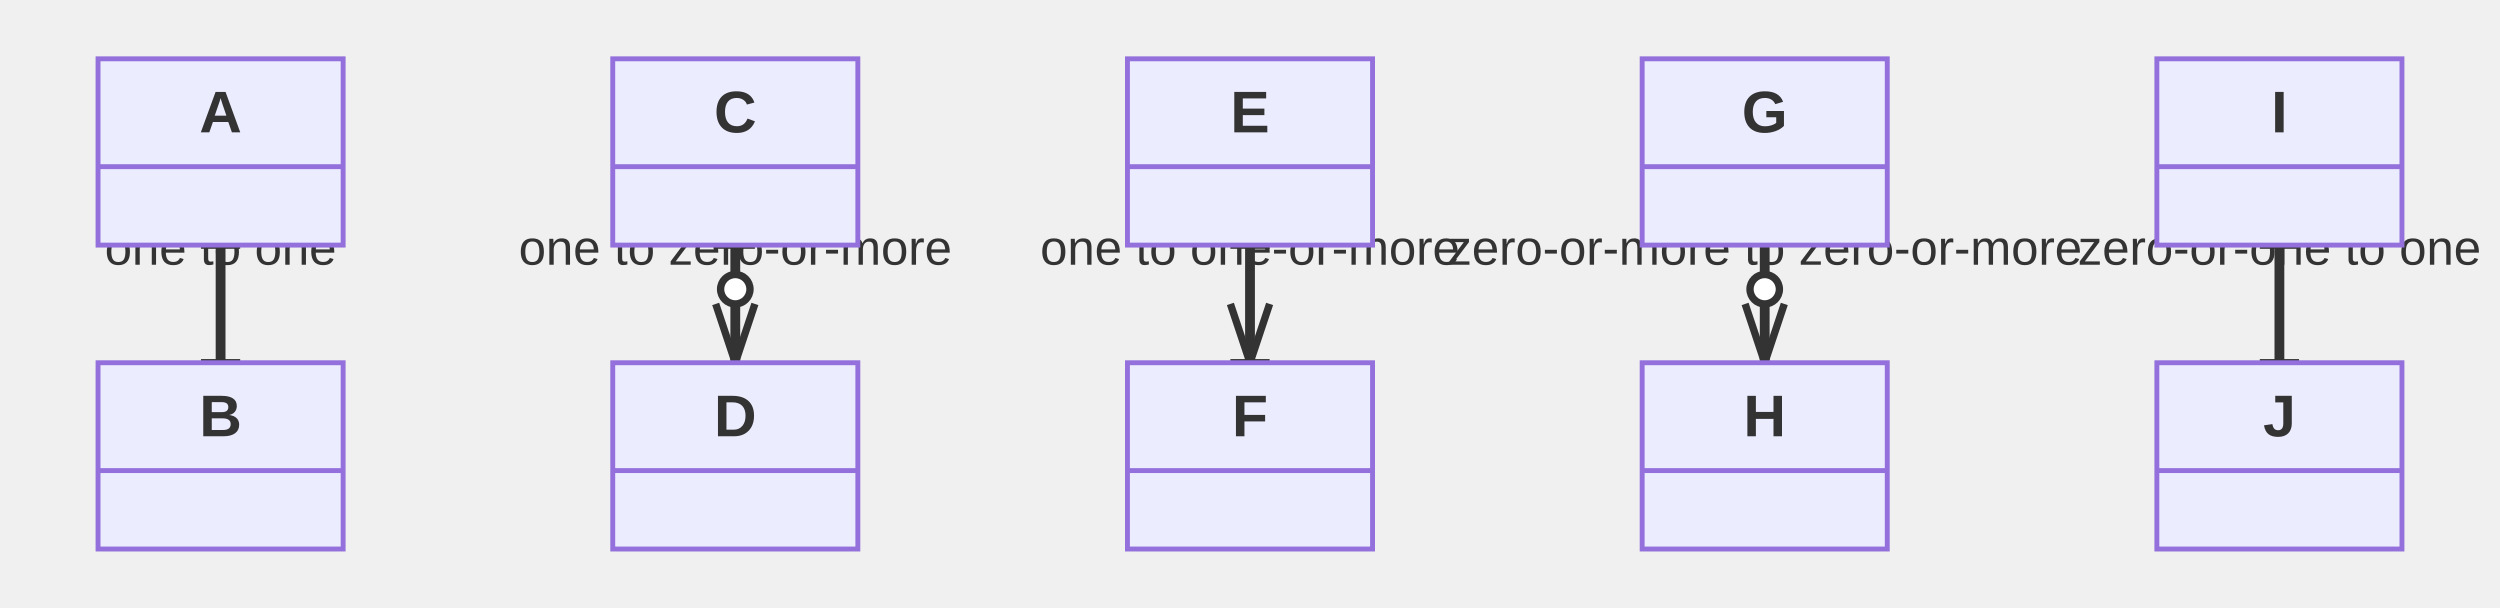
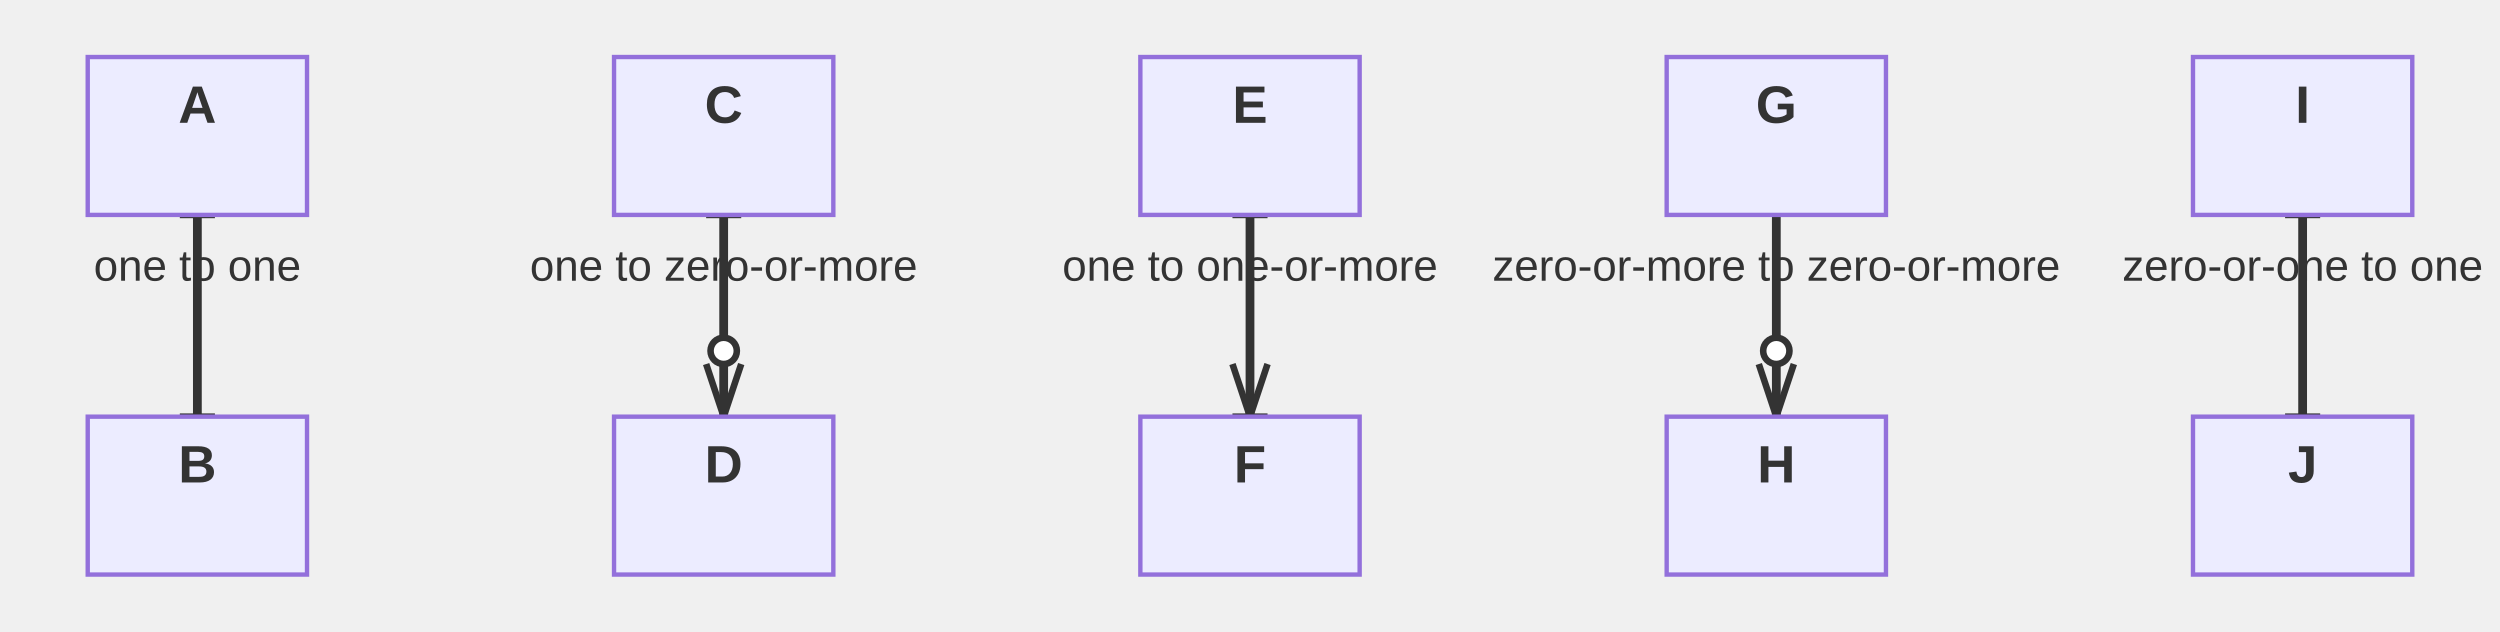
- <svg xmlns="http://www.w3.org/2000/svg" viewBox="-10 -10 510 124" width="510" height="124" style="background-color: white">
+ <svg xmlns="http://www.w3.org/2000/svg" viewBox="-10 -10 570 144" width="570" height="144" style="background-color: white">
  <defs>
    <marker id="er-exactly-one" viewBox="0 0 12 12" markerWidth="12" markerHeight="12" refX="9" refY="6" orient="auto" markerUnits="userSpaceOnUse">
      <line x1="9" y1="2" x2="9" y2="10" stroke="#333333" stroke-width="1.5" />
    </marker>
    <marker id="er-zero-or-one" viewBox="0 0 18 12" markerWidth="18" markerHeight="12" refX="15" refY="6" orient="auto" markerUnits="userSpaceOnUse">
      <circle cx="6" cy="6" r="4" fill="white" stroke="#333333" stroke-width="1.5" />
      <line x1="15" y1="2" x2="15" y2="10" stroke="#333333" stroke-width="1.5" />
    </marker>
    <marker id="er-one-or-more" viewBox="0 0 18 12" markerWidth="18" markerHeight="12" refX="15" refY="6" orient="auto" markerUnits="userSpaceOnUse">
      <path d="M15,6 L3,2 M15,6 L3,10 M15,6 L3,6" fill="none" stroke="#333333" stroke-width="1.5" />
      <line x1="15" y1="2" x2="15" y2="10" stroke="#333333" stroke-width="1.5" />
    </marker>
    <marker id="er-zero-or-more" viewBox="0 0 22 12" markerWidth="22" markerHeight="12" refX="19" refY="6" orient="auto" markerUnits="userSpaceOnUse">
      <path d="M19,6 L7,2 M19,6 L7,10 M19,6 L7,6" fill="none" stroke="#333333" stroke-width="1.5" />
      <circle cx="4" cy="6" r="3" fill="white" stroke="#333333" stroke-width="1.5" />
    </marker>
  </defs>
  <style>.er-entity rect { fill: #ECECFF; stroke: #9370DB; stroke-width: 1; }
.er-entity text { fill: #333333; font-family: "trebuchet ms", verdana, arial, sans-serif, "Apple Color Emoji", "Segoe UI Emoji", "Noto Color Emoji", "Twemoji Mozilla"; }
.er-entity line { stroke: #9370DB; }
.er-relationship path { fill: none; stroke: #333333; stroke-width: 2; }
.er-relationship text { fill: #333333; font-family: "trebuchet ms", verdana, arial, sans-serif, "Apple Color Emoji", "Segoe UI Emoji", "Noto Color Emoji", "Twemoji Mozilla"; }
</style>
  <g class="er-relationship" data-edge-source="A" data-edge-target="B">
-     <path d="M35.0,40.0 L35.0,64.0" fill="none" stroke="#333333" stroke-width="2" marker-start="url(#er-exactly-one)" marker-end="url(#er-exactly-one)" />
-     <text x="35.0" y="44.0" text-anchor="middle" font-family="&quot;trebuchet ms&quot;, verdana, arial, sans-serif, &quot;Apple Color Emoji&quot;, &quot;Segoe UI Emoji&quot;, &quot;Noto Color Emoji&quot;, &quot;Twemoji Mozilla&quot;" font-size="10.0px" fill="#333333">one to one</text>
+     <path d="M35.0,39.0 L35.0,85.0" fill="none" stroke="#333333" stroke-width="2" marker-start="url(#er-exactly-one)" marker-end="url(#er-exactly-one)" />
+     <text x="35.0" y="54.0" text-anchor="middle" font-family="&quot;trebuchet ms&quot;, verdana, arial, sans-serif, &quot;Apple Color Emoji&quot;, &quot;Segoe UI Emoji&quot;, &quot;Noto Color Emoji&quot;, &quot;Twemoji Mozilla&quot;" font-size="10.0px" fill="#333333">one to one</text>
  </g>
  <g class="er-relationship" data-edge-source="C" data-edge-target="D">
-     <path d="M140.0,40.0 L140.0,64.0" fill="none" stroke="#333333" stroke-width="2" marker-start="url(#er-exactly-one)" marker-end="url(#er-zero-or-more)" />
-     <text x="140.0" y="44.0" text-anchor="middle" font-family="&quot;trebuchet ms&quot;, verdana, arial, sans-serif, &quot;Apple Color Emoji&quot;, &quot;Segoe UI Emoji&quot;, &quot;Noto Color Emoji&quot;, &quot;Twemoji Mozilla&quot;" font-size="10.0px" fill="#333333">one to zero-or-more</text>
+     <path d="M155.0,39.0 L155.0,85.0" fill="none" stroke="#333333" stroke-width="2" marker-start="url(#er-exactly-one)" marker-end="url(#er-zero-or-more)" />
+     <text x="155.0" y="54.0" text-anchor="middle" font-family="&quot;trebuchet ms&quot;, verdana, arial, sans-serif, &quot;Apple Color Emoji&quot;, &quot;Segoe UI Emoji&quot;, &quot;Noto Color Emoji&quot;, &quot;Twemoji Mozilla&quot;" font-size="10.0px" fill="#333333">one to zero-or-more</text>
  </g>
  <g class="er-relationship" data-edge-source="E" data-edge-target="F">
-     <path d="M245.0,40.0 L245.0,64.0" fill="none" stroke="#333333" stroke-width="2" marker-start="url(#er-exactly-one)" marker-end="url(#er-one-or-more)" />
-     <text x="245.0" y="44.0" text-anchor="middle" font-family="&quot;trebuchet ms&quot;, verdana, arial, sans-serif, &quot;Apple Color Emoji&quot;, &quot;Segoe UI Emoji&quot;, &quot;Noto Color Emoji&quot;, &quot;Twemoji Mozilla&quot;" font-size="10.0px" fill="#333333">one to one-or-more</text>
+     <path d="M275.0,39.0 L275.0,85.0" fill="none" stroke="#333333" stroke-width="2" marker-start="url(#er-exactly-one)" marker-end="url(#er-one-or-more)" />
+     <text x="275.0" y="54.0" text-anchor="middle" font-family="&quot;trebuchet ms&quot;, verdana, arial, sans-serif, &quot;Apple Color Emoji&quot;, &quot;Segoe UI Emoji&quot;, &quot;Noto Color Emoji&quot;, &quot;Twemoji Mozilla&quot;" font-size="10.0px" fill="#333333">one to one-or-more</text>
  </g>
  <g class="er-relationship" data-edge-source="G" data-edge-target="H">
-     <path d="M350.0,40.0 L350.0,64.0" fill="none" stroke="#333333" stroke-width="2" marker-start="url(#er-zero-or-more)" marker-end="url(#er-zero-or-more)" />
-     <text x="350.0" y="44.0" text-anchor="middle" font-family="&quot;trebuchet ms&quot;, verdana, arial, sans-serif, &quot;Apple Color Emoji&quot;, &quot;Segoe UI Emoji&quot;, &quot;Noto Color Emoji&quot;, &quot;Twemoji Mozilla&quot;" font-size="10.0px" fill="#333333">zero-or-more to zero-or-more</text>
+     <path d="M395.0,39.0 L395.0,85.0" fill="none" stroke="#333333" stroke-width="2" marker-start="url(#er-zero-or-more)" marker-end="url(#er-zero-or-more)" />
+     <text x="395.0" y="54.0" text-anchor="middle" font-family="&quot;trebuchet ms&quot;, verdana, arial, sans-serif, &quot;Apple Color Emoji&quot;, &quot;Segoe UI Emoji&quot;, &quot;Noto Color Emoji&quot;, &quot;Twemoji Mozilla&quot;" font-size="10.0px" fill="#333333">zero-or-more to zero-or-more</text>
  </g>
  <g class="er-relationship" data-edge-source="I" data-edge-target="J">
-     <path d="M455.0,40.0 L455.0,64.0" fill="none" stroke="#333333" stroke-width="2" marker-start="url(#er-zero-or-one)" marker-end="url(#er-exactly-one)" />
-     <text x="455.0" y="44.0" text-anchor="middle" font-family="&quot;trebuchet ms&quot;, verdana, arial, sans-serif, &quot;Apple Color Emoji&quot;, &quot;Segoe UI Emoji&quot;, &quot;Noto Color Emoji&quot;, &quot;Twemoji Mozilla&quot;" font-size="10.0px" fill="#333333">zero-or-one to one</text>
+     <path d="M515.0,39.0 L515.0,85.0" fill="none" stroke="#333333" stroke-width="2" marker-start="url(#er-zero-or-one)" marker-end="url(#er-exactly-one)" />
+     <text x="515.0" y="54.0" text-anchor="middle" font-family="&quot;trebuchet ms&quot;, verdana, arial, sans-serif, &quot;Apple Color Emoji&quot;, &quot;Segoe UI Emoji&quot;, &quot;Noto Color Emoji&quot;, &quot;Twemoji Mozilla&quot;" font-size="10.0px" fill="#333333">zero-or-one to one</text>
  </g>
  <g class="er-entity" data-entity-id="A">
-     <rect x="10.0" y="2.0" width="50.0" height="38.0" fill="#ECECFF" stroke="#9370DB" stroke-width="1" />
-     <text x="35.0" y="17.0" text-anchor="middle" font-family="&quot;trebuchet ms&quot;, verdana, arial, sans-serif, &quot;Apple Color Emoji&quot;, &quot;Segoe UI Emoji&quot;, &quot;Noto Color Emoji&quot;, &quot;Twemoji Mozilla&quot;" font-size="12.0px" font-weight="bold" fill="#333333">A</text>
-     <line x1="10.0" y1="24.0" x2="60.0" y2="24.0" stroke="#9370DB" stroke-width="1" />
+     <rect x="10.0" y="3.0" width="50.0" height="36.0" fill="#ECECFF" stroke="#9370DB" stroke-width="1" />
+     <text x="35.0" y="18.0" text-anchor="middle" font-family="&quot;trebuchet ms&quot;, verdana, arial, sans-serif, &quot;Apple Color Emoji&quot;, &quot;Segoe UI Emoji&quot;, &quot;Noto Color Emoji&quot;, &quot;Twemoji Mozilla&quot;" font-size="12.0px" font-weight="bold" fill="#333333">A</text>
  </g>
  <g class="er-entity" data-entity-id="B">
-     <rect x="10.0" y="64.0" width="50.0" height="38.0" fill="#ECECFF" stroke="#9370DB" stroke-width="1" />
-     <text x="35.0" y="79.0" text-anchor="middle" font-family="&quot;trebuchet ms&quot;, verdana, arial, sans-serif, &quot;Apple Color Emoji&quot;, &quot;Segoe UI Emoji&quot;, &quot;Noto Color Emoji&quot;, &quot;Twemoji Mozilla&quot;" font-size="12.0px" font-weight="bold" fill="#333333">B</text>
-     <line x1="10.0" y1="86.0" x2="60.0" y2="86.0" stroke="#9370DB" stroke-width="1" />
+     <rect x="10.0" y="85.0" width="50.0" height="36.0" fill="#ECECFF" stroke="#9370DB" stroke-width="1" />
+     <text x="35.0" y="100.0" text-anchor="middle" font-family="&quot;trebuchet ms&quot;, verdana, arial, sans-serif, &quot;Apple Color Emoji&quot;, &quot;Segoe UI Emoji&quot;, &quot;Noto Color Emoji&quot;, &quot;Twemoji Mozilla&quot;" font-size="12.0px" font-weight="bold" fill="#333333">B</text>
  </g>
  <g class="er-entity" data-entity-id="C">
-     <rect x="115.0" y="2.0" width="50.0" height="38.0" fill="#ECECFF" stroke="#9370DB" stroke-width="1" />
-     <text x="140.0" y="17.0" text-anchor="middle" font-family="&quot;trebuchet ms&quot;, verdana, arial, sans-serif, &quot;Apple Color Emoji&quot;, &quot;Segoe UI Emoji&quot;, &quot;Noto Color Emoji&quot;, &quot;Twemoji Mozilla&quot;" font-size="12.0px" font-weight="bold" fill="#333333">C</text>
-     <line x1="115.0" y1="24.0" x2="165.0" y2="24.0" stroke="#9370DB" stroke-width="1" />
+     <rect x="130.0" y="3.0" width="50.0" height="36.0" fill="#ECECFF" stroke="#9370DB" stroke-width="1" />
+     <text x="155.0" y="18.0" text-anchor="middle" font-family="&quot;trebuchet ms&quot;, verdana, arial, sans-serif, &quot;Apple Color Emoji&quot;, &quot;Segoe UI Emoji&quot;, &quot;Noto Color Emoji&quot;, &quot;Twemoji Mozilla&quot;" font-size="12.0px" font-weight="bold" fill="#333333">C</text>
  </g>
  <g class="er-entity" data-entity-id="D">
-     <rect x="115.0" y="64.0" width="50.0" height="38.0" fill="#ECECFF" stroke="#9370DB" stroke-width="1" />
-     <text x="140.0" y="79.0" text-anchor="middle" font-family="&quot;trebuchet ms&quot;, verdana, arial, sans-serif, &quot;Apple Color Emoji&quot;, &quot;Segoe UI Emoji&quot;, &quot;Noto Color Emoji&quot;, &quot;Twemoji Mozilla&quot;" font-size="12.0px" font-weight="bold" fill="#333333">D</text>
-     <line x1="115.0" y1="86.0" x2="165.0" y2="86.0" stroke="#9370DB" stroke-width="1" />
+     <rect x="130.0" y="85.0" width="50.0" height="36.0" fill="#ECECFF" stroke="#9370DB" stroke-width="1" />
+     <text x="155.0" y="100.0" text-anchor="middle" font-family="&quot;trebuchet ms&quot;, verdana, arial, sans-serif, &quot;Apple Color Emoji&quot;, &quot;Segoe UI Emoji&quot;, &quot;Noto Color Emoji&quot;, &quot;Twemoji Mozilla&quot;" font-size="12.0px" font-weight="bold" fill="#333333">D</text>
  </g>
  <g class="er-entity" data-entity-id="E">
-     <rect x="220.0" y="2.0" width="50.0" height="38.0" fill="#ECECFF" stroke="#9370DB" stroke-width="1" />
-     <text x="245.0" y="17.0" text-anchor="middle" font-family="&quot;trebuchet ms&quot;, verdana, arial, sans-serif, &quot;Apple Color Emoji&quot;, &quot;Segoe UI Emoji&quot;, &quot;Noto Color Emoji&quot;, &quot;Twemoji Mozilla&quot;" font-size="12.0px" font-weight="bold" fill="#333333">E</text>
-     <line x1="220.0" y1="24.0" x2="270.0" y2="24.0" stroke="#9370DB" stroke-width="1" />
+     <rect x="250.0" y="3.0" width="50.0" height="36.0" fill="#ECECFF" stroke="#9370DB" stroke-width="1" />
+     <text x="275.0" y="18.0" text-anchor="middle" font-family="&quot;trebuchet ms&quot;, verdana, arial, sans-serif, &quot;Apple Color Emoji&quot;, &quot;Segoe UI Emoji&quot;, &quot;Noto Color Emoji&quot;, &quot;Twemoji Mozilla&quot;" font-size="12.0px" font-weight="bold" fill="#333333">E</text>
  </g>
  <g class="er-entity" data-entity-id="F">
-     <rect x="220.0" y="64.0" width="50.0" height="38.0" fill="#ECECFF" stroke="#9370DB" stroke-width="1" />
-     <text x="245.0" y="79.0" text-anchor="middle" font-family="&quot;trebuchet ms&quot;, verdana, arial, sans-serif, &quot;Apple Color Emoji&quot;, &quot;Segoe UI Emoji&quot;, &quot;Noto Color Emoji&quot;, &quot;Twemoji Mozilla&quot;" font-size="12.0px" font-weight="bold" fill="#333333">F</text>
-     <line x1="220.0" y1="86.0" x2="270.0" y2="86.0" stroke="#9370DB" stroke-width="1" />
+     <rect x="250.0" y="85.0" width="50.0" height="36.0" fill="#ECECFF" stroke="#9370DB" stroke-width="1" />
+     <text x="275.0" y="100.0" text-anchor="middle" font-family="&quot;trebuchet ms&quot;, verdana, arial, sans-serif, &quot;Apple Color Emoji&quot;, &quot;Segoe UI Emoji&quot;, &quot;Noto Color Emoji&quot;, &quot;Twemoji Mozilla&quot;" font-size="12.0px" font-weight="bold" fill="#333333">F</text>
  </g>
  <g class="er-entity" data-entity-id="G">
-     <rect x="325.0" y="2.0" width="50.0" height="38.0" fill="#ECECFF" stroke="#9370DB" stroke-width="1" />
-     <text x="350.0" y="17.0" text-anchor="middle" font-family="&quot;trebuchet ms&quot;, verdana, arial, sans-serif, &quot;Apple Color Emoji&quot;, &quot;Segoe UI Emoji&quot;, &quot;Noto Color Emoji&quot;, &quot;Twemoji Mozilla&quot;" font-size="12.0px" font-weight="bold" fill="#333333">G</text>
-     <line x1="325.0" y1="24.0" x2="375.0" y2="24.0" stroke="#9370DB" stroke-width="1" />
+     <rect x="370.0" y="3.0" width="50.0" height="36.0" fill="#ECECFF" stroke="#9370DB" stroke-width="1" />
+     <text x="395.0" y="18.0" text-anchor="middle" font-family="&quot;trebuchet ms&quot;, verdana, arial, sans-serif, &quot;Apple Color Emoji&quot;, &quot;Segoe UI Emoji&quot;, &quot;Noto Color Emoji&quot;, &quot;Twemoji Mozilla&quot;" font-size="12.0px" font-weight="bold" fill="#333333">G</text>
  </g>
  <g class="er-entity" data-entity-id="H">
-     <rect x="325.0" y="64.0" width="50.0" height="38.0" fill="#ECECFF" stroke="#9370DB" stroke-width="1" />
-     <text x="350.0" y="79.0" text-anchor="middle" font-family="&quot;trebuchet ms&quot;, verdana, arial, sans-serif, &quot;Apple Color Emoji&quot;, &quot;Segoe UI Emoji&quot;, &quot;Noto Color Emoji&quot;, &quot;Twemoji Mozilla&quot;" font-size="12.0px" font-weight="bold" fill="#333333">H</text>
-     <line x1="325.0" y1="86.0" x2="375.0" y2="86.0" stroke="#9370DB" stroke-width="1" />
+     <rect x="370.0" y="85.0" width="50.0" height="36.0" fill="#ECECFF" stroke="#9370DB" stroke-width="1" />
+     <text x="395.0" y="100.0" text-anchor="middle" font-family="&quot;trebuchet ms&quot;, verdana, arial, sans-serif, &quot;Apple Color Emoji&quot;, &quot;Segoe UI Emoji&quot;, &quot;Noto Color Emoji&quot;, &quot;Twemoji Mozilla&quot;" font-size="12.0px" font-weight="bold" fill="#333333">H</text>
  </g>
  <g class="er-entity" data-entity-id="I">
-     <rect x="430.0" y="2.0" width="50.0" height="38.0" fill="#ECECFF" stroke="#9370DB" stroke-width="1" />
-     <text x="455.0" y="17.0" text-anchor="middle" font-family="&quot;trebuchet ms&quot;, verdana, arial, sans-serif, &quot;Apple Color Emoji&quot;, &quot;Segoe UI Emoji&quot;, &quot;Noto Color Emoji&quot;, &quot;Twemoji Mozilla&quot;" font-size="12.0px" font-weight="bold" fill="#333333">I</text>
-     <line x1="430.0" y1="24.0" x2="480.0" y2="24.0" stroke="#9370DB" stroke-width="1" />
+     <rect x="490.0" y="3.0" width="50.0" height="36.0" fill="#ECECFF" stroke="#9370DB" stroke-width="1" />
+     <text x="515.0" y="18.0" text-anchor="middle" font-family="&quot;trebuchet ms&quot;, verdana, arial, sans-serif, &quot;Apple Color Emoji&quot;, &quot;Segoe UI Emoji&quot;, &quot;Noto Color Emoji&quot;, &quot;Twemoji Mozilla&quot;" font-size="12.0px" font-weight="bold" fill="#333333">I</text>
  </g>
  <g class="er-entity" data-entity-id="J">
-     <rect x="430.0" y="64.0" width="50.0" height="38.0" fill="#ECECFF" stroke="#9370DB" stroke-width="1" />
-     <text x="455.0" y="79.0" text-anchor="middle" font-family="&quot;trebuchet ms&quot;, verdana, arial, sans-serif, &quot;Apple Color Emoji&quot;, &quot;Segoe UI Emoji&quot;, &quot;Noto Color Emoji&quot;, &quot;Twemoji Mozilla&quot;" font-size="12.0px" font-weight="bold" fill="#333333">J</text>
-     <line x1="430.0" y1="86.0" x2="480.0" y2="86.0" stroke="#9370DB" stroke-width="1" />
+     <rect x="490.0" y="85.0" width="50.0" height="36.0" fill="#ECECFF" stroke="#9370DB" stroke-width="1" />
+     <text x="515.0" y="100.0" text-anchor="middle" font-family="&quot;trebuchet ms&quot;, verdana, arial, sans-serif, &quot;Apple Color Emoji&quot;, &quot;Segoe UI Emoji&quot;, &quot;Noto Color Emoji&quot;, &quot;Twemoji Mozilla&quot;" font-size="12.0px" font-weight="bold" fill="#333333">J</text>
  </g>
</svg>
